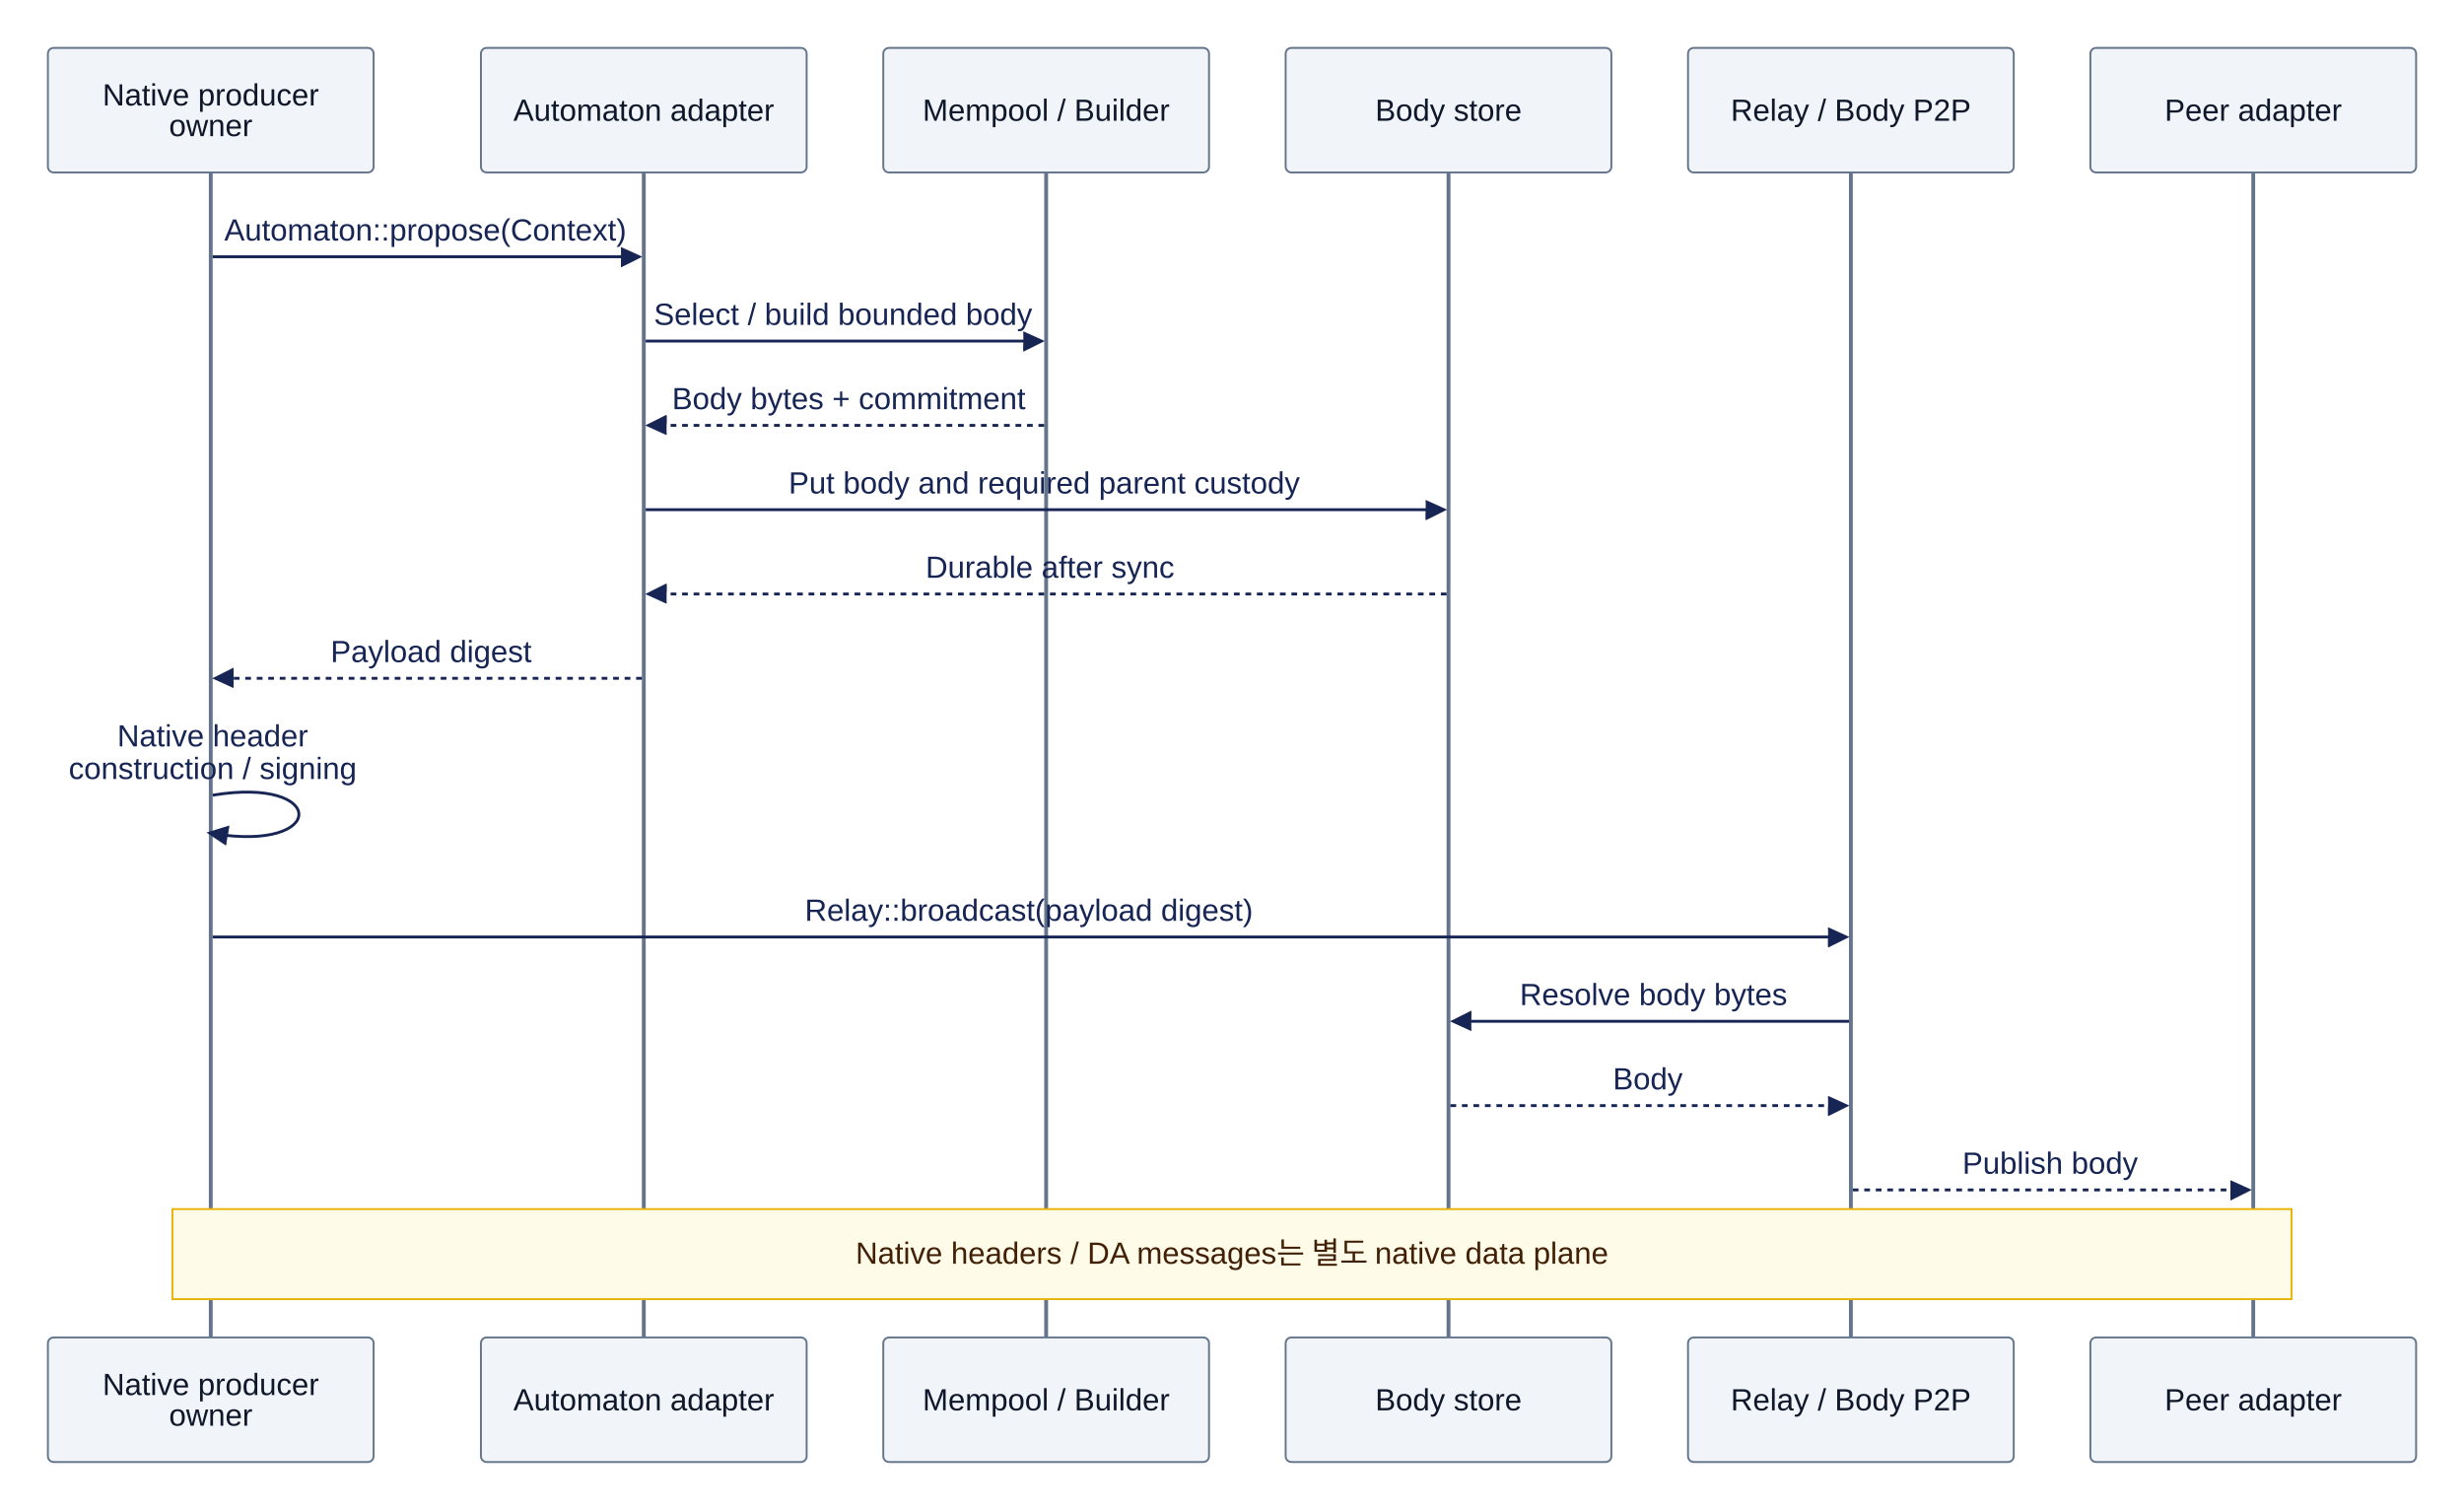
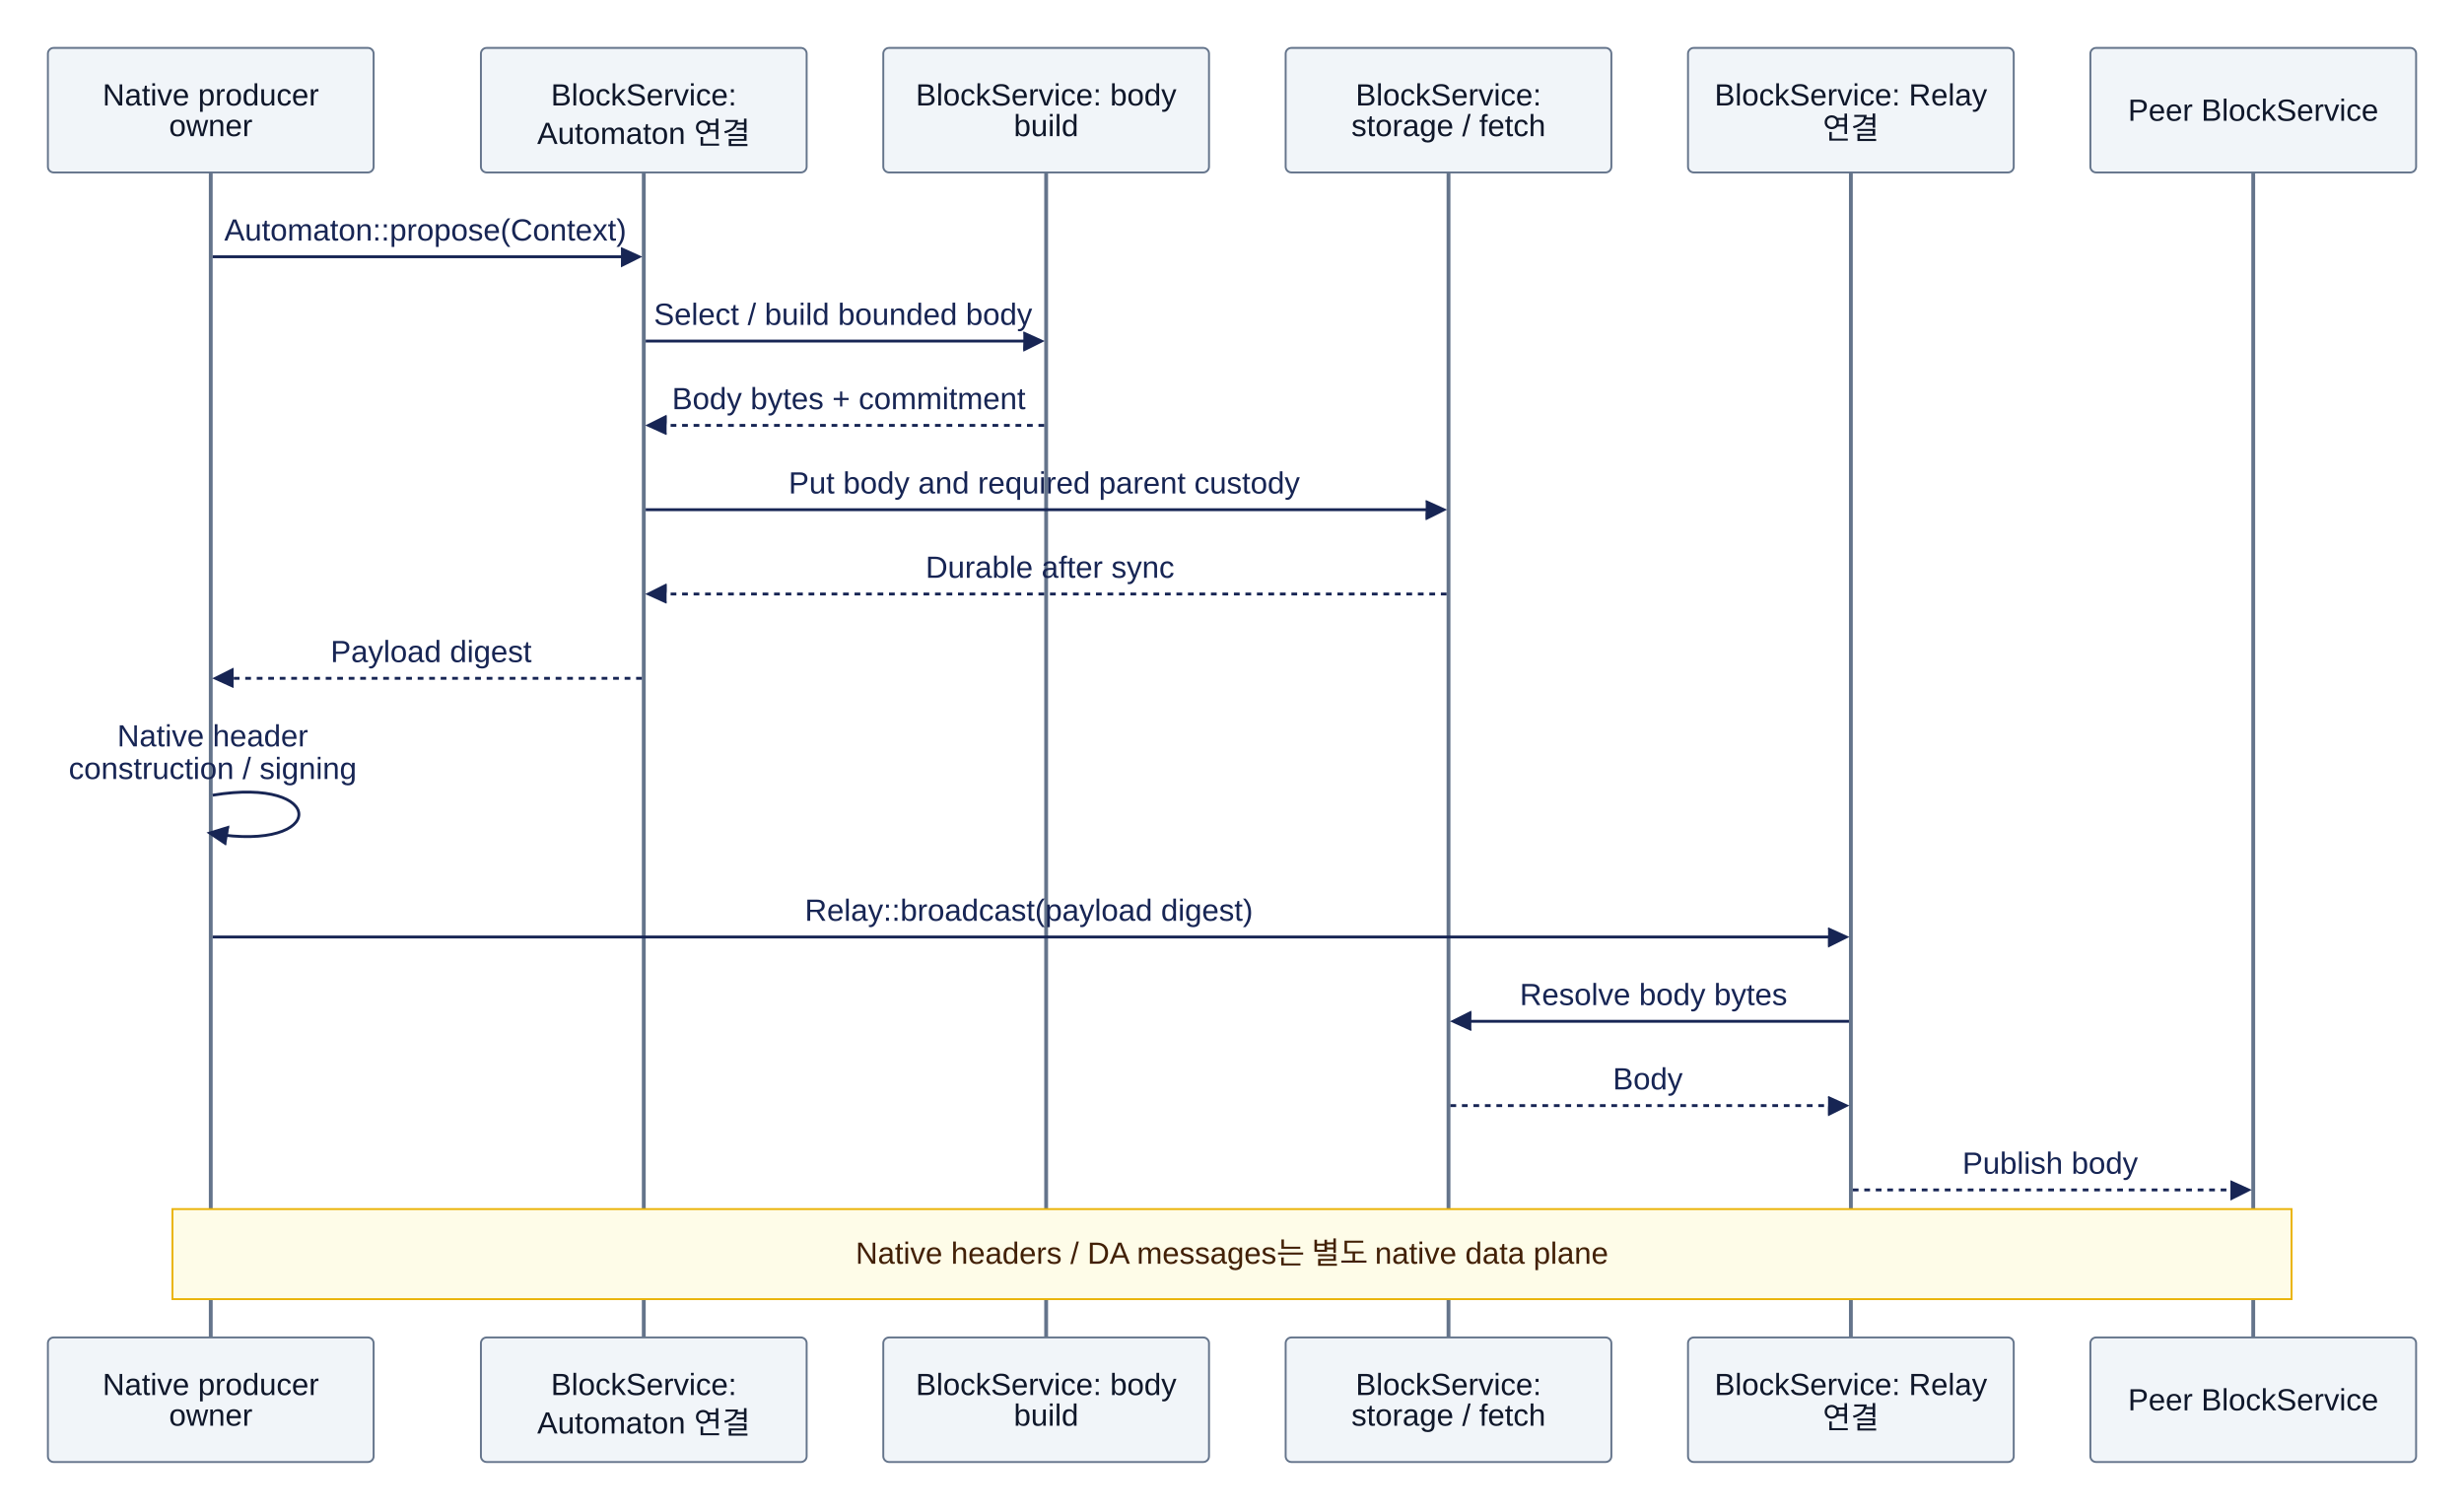
<svg xmlns="http://www.w3.org/2000/svg" id="diagram-04" width="1286" height="789" viewBox="-25 -25 1286 789" role="graphics-document document" aria-roledescription="sequence">
  <g>
    <rect x="1066" y="673" fill="#eaeaea" stroke="#666" width="170" height="65" name="V" rx="3" ry="3" class="actor actor-bottom" />
    <text x="1151" y="705.5" dominant-baseline="central" alignment-baseline="central" class="actor actor-box" style="text-anchor: middle; font-size: 16px; font-weight: 400; font-family: Arial, &quot;Apple SD Gothic Neo&quot;, sans-serif;">
-       <tspan x="1151" dy="0">Peer adapter</tspan>
+       <tspan x="1151" dy="0">Peer BlockService</tspan>
    </text>
  </g>
  <g>
    <rect x="856" y="673" fill="#eaeaea" stroke="#666" width="170" height="65" name="R" rx="3" ry="3" class="actor actor-bottom" />
    <text x="941" y="705.5" dominant-baseline="central" alignment-baseline="central" class="actor actor-box" style="text-anchor: middle; font-size: 16px; font-weight: 400; font-family: Arial, &quot;Apple SD Gothic Neo&quot;, sans-serif;">
-       <tspan x="941" dy="0">Relay / Body P2P</tspan>
+       <tspan x="941" dy="-8">BlockService: Relay</tspan>
+     </text>
+     <text x="941" y="705.5" dominant-baseline="central" alignment-baseline="central" class="actor actor-box" style="text-anchor: middle; font-size: 16px; font-weight: 400; font-family: Arial, &quot;Apple SD Gothic Neo&quot;, sans-serif;">
+       <tspan x="941" dy="8">연결</tspan>
    </text>
  </g>
  <g>
    <rect x="646" y="673" fill="#eaeaea" stroke="#666" width="170" height="65" name="S" rx="3" ry="3" class="actor actor-bottom" />
    <text x="731" y="705.5" dominant-baseline="central" alignment-baseline="central" class="actor actor-box" style="text-anchor: middle; font-size: 16px; font-weight: 400; font-family: Arial, &quot;Apple SD Gothic Neo&quot;, sans-serif;">
-       <tspan x="731" dy="0">Body store</tspan>
+       <tspan x="731" dy="-8">BlockService:</tspan>
+     </text>
+     <text x="731" y="705.5" dominant-baseline="central" alignment-baseline="central" class="actor actor-box" style="text-anchor: middle; font-size: 16px; font-weight: 400; font-family: Arial, &quot;Apple SD Gothic Neo&quot;, sans-serif;">
+       <tspan x="731" dy="8">storage / fetch</tspan>
    </text>
  </g>
  <g>
    <rect x="436" y="673" fill="#eaeaea" stroke="#666" width="170" height="65" name="P" rx="3" ry="3" class="actor actor-bottom" />
    <text x="521" y="705.5" dominant-baseline="central" alignment-baseline="central" class="actor actor-box" style="text-anchor: middle; font-size: 16px; font-weight: 400; font-family: Arial, &quot;Apple SD Gothic Neo&quot;, sans-serif;">
-       <tspan x="521" dy="0">Mempool / Builder</tspan>
+       <tspan x="521" dy="-8">BlockService: body</tspan>
+     </text>
+     <text x="521" y="705.5" dominant-baseline="central" alignment-baseline="central" class="actor actor-box" style="text-anchor: middle; font-size: 16px; font-weight: 400; font-family: Arial, &quot;Apple SD Gothic Neo&quot;, sans-serif;">
+       <tspan x="521" dy="8">build</tspan>
    </text>
  </g>
  <g>
    <rect x="226" y="673" fill="#eaeaea" stroke="#666" width="170" height="65" name="A" rx="3" ry="3" class="actor actor-bottom" />
    <text x="311" y="705.5" dominant-baseline="central" alignment-baseline="central" class="actor actor-box" style="text-anchor: middle; font-size: 16px; font-weight: 400; font-family: Arial, &quot;Apple SD Gothic Neo&quot;, sans-serif;">
-       <tspan x="311" dy="0">Automaton adapter</tspan>
+       <tspan x="311" dy="-8">BlockService:</tspan>
+     </text>
+     <text x="311" y="705.5" dominant-baseline="central" alignment-baseline="central" class="actor actor-box" style="text-anchor: middle; font-size: 16px; font-weight: 400; font-family: Arial, &quot;Apple SD Gothic Neo&quot;, sans-serif;">
+       <tspan x="311" dy="8">Automaton 연결</tspan>
    </text>
  </g>
  <g>
    <rect x="0" y="673" fill="#eaeaea" stroke="#666" width="170" height="65" name="N" rx="3" ry="3" class="actor actor-bottom" />
    <text x="85" y="705.5" dominant-baseline="central" alignment-baseline="central" class="actor actor-box" style="text-anchor: middle; font-size: 16px; font-weight: 400; font-family: Arial, &quot;Apple SD Gothic Neo&quot;, sans-serif;">
      <tspan x="85" dy="-8">Native producer</tspan>
    </text>
    <text x="85" y="705.5" dominant-baseline="central" alignment-baseline="central" class="actor actor-box" style="text-anchor: middle; font-size: 16px; font-weight: 400; font-family: Arial, &quot;Apple SD Gothic Neo&quot;, sans-serif;">
      <tspan x="85" dy="8">owner</tspan>
    </text>
  </g>
  <g>
    <line id="actor16" x1="1151" y1="65" x2="1151" y2="673" class="actor-line 200" stroke-width="0.5px" stroke="#999" name="V" />
    <g id="root-16">
      <rect x="1066" y="0" fill="#eaeaea" stroke="#666" width="170" height="65" name="V" rx="3" ry="3" class="actor actor-top" />
      <text x="1151" y="32.5" dominant-baseline="central" alignment-baseline="central" class="actor actor-box" style="text-anchor: middle; font-size: 16px; font-weight: 400; font-family: Arial, &quot;Apple SD Gothic Neo&quot;, sans-serif;">
-         <tspan x="1151" dy="0">Peer adapter</tspan>
+         <tspan x="1151" dy="0">Peer BlockService</tspan>
      </text>
    </g>
  </g>
  <g>
    <line id="actor15" x1="941" y1="65" x2="941" y2="673" class="actor-line 200" stroke-width="0.5px" stroke="#999" name="R" />
    <g id="root-15">
      <rect x="856" y="0" fill="#eaeaea" stroke="#666" width="170" height="65" name="R" rx="3" ry="3" class="actor actor-top" />
      <text x="941" y="32.5" dominant-baseline="central" alignment-baseline="central" class="actor actor-box" style="text-anchor: middle; font-size: 16px; font-weight: 400; font-family: Arial, &quot;Apple SD Gothic Neo&quot;, sans-serif;">
-         <tspan x="941" dy="0">Relay / Body P2P</tspan>
+         <tspan x="941" dy="-8">BlockService: Relay</tspan>
+       </text>
+       <text x="941" y="32.5" dominant-baseline="central" alignment-baseline="central" class="actor actor-box" style="text-anchor: middle; font-size: 16px; font-weight: 400; font-family: Arial, &quot;Apple SD Gothic Neo&quot;, sans-serif;">
+         <tspan x="941" dy="8">연결</tspan>
      </text>
    </g>
  </g>
  <g>
    <line id="actor14" x1="731" y1="65" x2="731" y2="673" class="actor-line 200" stroke-width="0.5px" stroke="#999" name="S" />
    <g id="root-14">
      <rect x="646" y="0" fill="#eaeaea" stroke="#666" width="170" height="65" name="S" rx="3" ry="3" class="actor actor-top" />
      <text x="731" y="32.5" dominant-baseline="central" alignment-baseline="central" class="actor actor-box" style="text-anchor: middle; font-size: 16px; font-weight: 400; font-family: Arial, &quot;Apple SD Gothic Neo&quot;, sans-serif;">
-         <tspan x="731" dy="0">Body store</tspan>
+         <tspan x="731" dy="-8">BlockService:</tspan>
+       </text>
+       <text x="731" y="32.5" dominant-baseline="central" alignment-baseline="central" class="actor actor-box" style="text-anchor: middle; font-size: 16px; font-weight: 400; font-family: Arial, &quot;Apple SD Gothic Neo&quot;, sans-serif;">
+         <tspan x="731" dy="8">storage / fetch</tspan>
      </text>
    </g>
  </g>
  <g>
    <line id="actor13" x1="521" y1="65" x2="521" y2="673" class="actor-line 200" stroke-width="0.5px" stroke="#999" name="P" />
    <g id="root-13">
      <rect x="436" y="0" fill="#eaeaea" stroke="#666" width="170" height="65" name="P" rx="3" ry="3" class="actor actor-top" />
      <text x="521" y="32.5" dominant-baseline="central" alignment-baseline="central" class="actor actor-box" style="text-anchor: middle; font-size: 16px; font-weight: 400; font-family: Arial, &quot;Apple SD Gothic Neo&quot;, sans-serif;">
-         <tspan x="521" dy="0">Mempool / Builder</tspan>
+         <tspan x="521" dy="-8">BlockService: body</tspan>
+       </text>
+       <text x="521" y="32.5" dominant-baseline="central" alignment-baseline="central" class="actor actor-box" style="text-anchor: middle; font-size: 16px; font-weight: 400; font-family: Arial, &quot;Apple SD Gothic Neo&quot;, sans-serif;">
+         <tspan x="521" dy="8">build</tspan>
      </text>
    </g>
  </g>
  <g>
    <line id="actor12" x1="311" y1="65" x2="311" y2="673" class="actor-line 200" stroke-width="0.5px" stroke="#999" name="A" />
    <g id="root-12">
      <rect x="226" y="0" fill="#eaeaea" stroke="#666" width="170" height="65" name="A" rx="3" ry="3" class="actor actor-top" />
      <text x="311" y="32.5" dominant-baseline="central" alignment-baseline="central" class="actor actor-box" style="text-anchor: middle; font-size: 16px; font-weight: 400; font-family: Arial, &quot;Apple SD Gothic Neo&quot;, sans-serif;">
-         <tspan x="311" dy="0">Automaton adapter</tspan>
+         <tspan x="311" dy="-8">BlockService:</tspan>
+       </text>
+       <text x="311" y="32.5" dominant-baseline="central" alignment-baseline="central" class="actor actor-box" style="text-anchor: middle; font-size: 16px; font-weight: 400; font-family: Arial, &quot;Apple SD Gothic Neo&quot;, sans-serif;">
+         <tspan x="311" dy="8">Automaton 연결</tspan>
      </text>
    </g>
  </g>
  <g>
    <line id="actor11" x1="85" y1="65" x2="85" y2="673" class="actor-line 200" stroke-width="0.5px" stroke="#999" name="N" />
    <g id="root-11">
      <rect x="0" y="0" fill="#eaeaea" stroke="#666" width="170" height="65" name="N" rx="3" ry="3" class="actor actor-top" />
      <text x="85" y="32.5" dominant-baseline="central" alignment-baseline="central" class="actor actor-box" style="text-anchor: middle; font-size: 16px; font-weight: 400; font-family: Arial, &quot;Apple SD Gothic Neo&quot;, sans-serif;">
        <tspan x="85" dy="-8">Native producer</tspan>
      </text>
      <text x="85" y="32.5" dominant-baseline="central" alignment-baseline="central" class="actor actor-box" style="text-anchor: middle; font-size: 16px; font-weight: 400; font-family: Arial, &quot;Apple SD Gothic Neo&quot;, sans-serif;">
        <tspan x="85" dy="8">owner</tspan>
      </text>
    </g>
  </g>
  <style>#diagram-04{font-family:Arial,Apple SD Gothic Neo,sans-serif;font-size:16px;fill:#172554;}@keyframes edge-animation-frame{from{stroke-dashoffset:0;}}@keyframes dash{to{stroke-dashoffset:0;}}#diagram-04 .edge-animation-slow{stroke-dasharray:9,5!important;stroke-dashoffset:900;animation:dash 50s linear infinite;stroke-linecap:round;}#diagram-04 .edge-animation-fast{stroke-dasharray:9,5!important;stroke-dashoffset:900;animation:dash 20s linear infinite;stroke-linecap:round;}#diagram-04 .error-icon{fill:hsl(45.882, 100%, 100%);}#diagram-04 .error-text{fill:#000000;stroke:#000000;}#diagram-04 .edge-thickness-normal{stroke-width:1px;}#diagram-04 .edge-thickness-thick{stroke-width:3.5px;}#diagram-04 .edge-pattern-solid{stroke-dasharray:0;}#diagram-04 .edge-thickness-invisible{stroke-width:0;fill:none;}#diagram-04 .edge-pattern-dashed{stroke-dasharray:3;}#diagram-04 .edge-pattern-dotted{stroke-dasharray:2;}#diagram-04 .marker{fill:#475569;stroke:#475569;}#diagram-04 .marker.cross{stroke:#475569;}#diagram-04 svg{font-family:Arial,Apple SD Gothic Neo,sans-serif;font-size:16px;}#diagram-04 p{margin:0;}#diagram-04 .actor{stroke:#64748b;fill:#f1f5f9;}#diagram-04 text.actor&gt;tspan{fill:#0f172a;stroke:none;}#diagram-04 .actor-line{stroke:#64748b;}#diagram-04 .innerArc{stroke-width:1.5;stroke-dasharray:none;}#diagram-04 .messageLine0{stroke-width:1.5;stroke-dasharray:none;stroke:#172554;}#diagram-04 .messageLine1{stroke-width:1.5;stroke-dasharray:2,2;stroke:#172554;}#diagram-04 #arrowhead path{fill:#172554;stroke:#172554;}#diagram-04 .sequenceNumber{fill:#b8aa96;}#diagram-04 #sequencenumber{fill:#172554;}#diagram-04 #crosshead path{fill:#172554;stroke:#172554;}#diagram-04 .messageText{fill:#172554;stroke:none;}#diagram-04 .labelBox{stroke:#64748b;fill:#f1f5f9;}#diagram-04 .labelText,#diagram-04 .labelText&gt;tspan{fill:#0f172a;stroke:none;}#diagram-04 .loopText,#diagram-04 .loopText&gt;tspan{fill:#0f172a;stroke:none;}#diagram-04 .loopLine{stroke-width:2px;stroke-dasharray:2,2;stroke:#64748b;fill:#64748b;}#diagram-04 .note{stroke:#eab308;fill:#fefce8;}#diagram-04 .noteText,#diagram-04 .noteText&gt;tspan{fill:#422006;stroke:none;}#diagram-04 .activation0{fill:hsl(105.882, 100%, 96.667%);stroke:hsl(105.882, 100%, 86.667%);}#diagram-04 .activation1{fill:hsl(105.882, 100%, 96.667%);stroke:hsl(105.882, 100%, 86.667%);}#diagram-04 .activation2{fill:hsl(105.882, 100%, 96.667%);stroke:hsl(105.882, 100%, 86.667%);}#diagram-04 .actorPopupMenu{position:absolute;}#diagram-04 .actorPopupMenuPanel{position:absolute;fill:#f1f5f9;box-shadow:0px 8px 16px 0px rgba(0,0,0,0.2);filter:drop-shadow(3px 5px 2px rgb(0 0 0 / 0.4));}#diagram-04 .actor-man line{stroke:#64748b;fill:#f1f5f9;}#diagram-04 .actor-man circle,#diagram-04 line{stroke:#64748b;fill:#f1f5f9;stroke-width:2px;}#diagram-04 :root{--mermaid-font-family:Arial,Apple SD Gothic Neo,sans-serif;}</style>
  <g />
  <defs>
    <symbol id="computer" width="24" height="24">
      <path transform="scale(.5)" d="M2 2v13h20v-13h-20zm18 11h-16v-9h16v9zm-10.228 6l.466-1h3.524l.467 1h-4.457zm14.228 3h-24l2-6h2.104l-1.33 4h18.45l-1.297-4h2.073l2 6zm-5-10h-14v-7h14v7z" />
    </symbol>
  </defs>
  <defs>
    <symbol id="database" fill-rule="evenodd" clip-rule="evenodd">
      <path transform="scale(.5)" d="M12.258.001l.256.004.255.005.253.008.251.01.249.012.247.015.246.016.242.019.241.02.239.023.236.024.233.027.231.028.229.031.225.032.223.034.22.036.217.038.214.04.211.041.208.043.205.045.201.046.198.048.194.05.191.051.187.053.183.054.18.056.175.057.172.059.168.06.163.061.16.063.155.064.15.066.074.033.073.033.071.034.07.034.069.035.068.035.067.035.066.035.064.036.064.036.062.036.06.036.06.037.058.037.058.037.055.038.055.038.053.038.052.038.051.039.05.039.048.039.047.039.045.04.044.04.043.04.041.04.04.041.039.041.037.041.036.041.034.041.033.042.032.042.03.042.029.042.027.042.026.043.024.043.023.043.021.043.02.043.018.044.017.043.015.044.013.044.012.044.011.045.009.044.007.045.006.045.004.045.002.045.001.045v17l-.001.045-.002.045-.004.045-.006.045-.007.045-.009.044-.011.045-.012.044-.013.044-.015.044-.017.043-.018.044-.02.043-.021.043-.023.043-.024.043-.026.043-.027.042-.029.042-.03.042-.032.042-.033.042-.034.041-.036.041-.037.041-.039.041-.04.041-.041.04-.043.04-.044.04-.045.04-.047.039-.048.039-.05.039-.051.039-.052.038-.053.038-.055.038-.055.038-.058.037-.058.037-.06.037-.06.036-.062.036-.064.036-.064.036-.066.035-.067.035-.068.035-.069.035-.07.034-.071.034-.073.033-.074.033-.15.066-.155.064-.16.063-.163.061-.168.06-.172.059-.175.057-.18.056-.183.054-.187.053-.191.051-.194.05-.198.048-.201.046-.205.045-.208.043-.211.041-.214.04-.217.038-.22.036-.223.034-.225.032-.229.031-.231.028-.233.027-.236.024-.239.023-.241.02-.242.019-.246.016-.247.015-.249.012-.251.01-.253.008-.255.005-.256.004-.258.001-.258-.001-.256-.004-.255-.005-.253-.008-.251-.01-.249-.012-.247-.015-.245-.016-.243-.019-.241-.02-.238-.023-.236-.024-.234-.027-.231-.028-.228-.031-.226-.032-.223-.034-.22-.036-.217-.038-.214-.04-.211-.041-.208-.043-.204-.045-.201-.046-.198-.048-.195-.05-.19-.051-.187-.053-.184-.054-.179-.056-.176-.057-.172-.059-.167-.06-.164-.061-.159-.063-.155-.064-.151-.066-.074-.033-.072-.033-.072-.034-.07-.034-.069-.035-.068-.035-.067-.035-.066-.035-.064-.036-.063-.036-.062-.036-.061-.036-.06-.037-.058-.037-.057-.037-.056-.038-.055-.038-.053-.038-.052-.038-.051-.039-.049-.039-.049-.039-.046-.039-.046-.04-.044-.04-.043-.04-.041-.04-.04-.041-.039-.041-.037-.041-.036-.041-.034-.041-.033-.042-.032-.042-.03-.042-.029-.042-.027-.042-.026-.043-.024-.043-.023-.043-.021-.043-.02-.043-.018-.044-.017-.043-.015-.044-.013-.044-.012-.044-.011-.045-.009-.044-.007-.045-.006-.045-.004-.045-.002-.045-.001-.045v-17l.001-.045.002-.045.004-.045.006-.045.007-.045.009-.044.011-.045.012-.044.013-.044.015-.044.017-.043.018-.044.02-.043.021-.043.023-.043.024-.043.026-.043.027-.042.029-.042.03-.042.032-.042.033-.042.034-.041.036-.041.037-.041.039-.041.04-.041.041-.04.043-.04.044-.04.046-.04.046-.039.049-.039.049-.039.051-.039.052-.038.053-.038.055-.038.056-.038.057-.037.058-.037.06-.037.061-.036.062-.036.063-.036.064-.036.066-.035.067-.035.068-.035.069-.035.07-.034.072-.034.072-.033.074-.033.151-.066.155-.064.159-.063.164-.061.167-.06.172-.059.176-.057.179-.056.184-.054.187-.053.19-.051.195-.05.198-.048.201-.046.204-.045.208-.043.211-.041.214-.04.217-.038.22-.036.223-.034.226-.032.228-.031.231-.028.234-.027.236-.024.238-.023.241-.02.243-.019.245-.016.247-.015.249-.012.251-.01.253-.008.255-.005.256-.004.258-.001.258.001zm-9.258 20.499v.01l.001.021.003.021.004.022.005.021.006.022.007.022.009.023.01.022.011.023.012.023.013.023.015.023.016.024.017.023.018.024.019.024.021.024.022.025.023.024.024.025.052.049.056.05.061.051.066.051.07.051.075.051.079.052.084.052.088.052.092.052.097.052.102.051.105.052.11.052.114.051.119.051.123.051.127.05.131.05.135.05.139.048.144.049.147.047.152.047.155.047.16.045.163.045.167.043.171.043.176.041.178.041.183.039.187.039.19.037.194.035.197.035.202.033.204.031.209.03.212.029.216.027.219.025.222.024.226.021.23.02.233.018.236.016.24.015.243.012.246.01.249.008.253.005.256.004.259.001.26-.001.257-.004.254-.005.25-.008.247-.011.244-.012.241-.014.237-.016.233-.018.231-.021.226-.021.224-.024.22-.026.216-.027.212-.028.21-.031.205-.031.202-.034.198-.034.194-.036.191-.037.187-.039.183-.04.179-.04.175-.042.172-.043.168-.044.163-.045.16-.046.155-.046.152-.047.148-.048.143-.049.139-.049.136-.05.131-.05.126-.05.123-.051.118-.052.114-.051.11-.052.106-.052.101-.052.096-.052.092-.052.088-.053.083-.051.079-.052.074-.052.07-.051.065-.051.06-.051.056-.05.051-.05.023-.024.023-.025.021-.024.02-.024.019-.024.018-.024.017-.024.015-.023.014-.024.013-.023.012-.023.01-.023.01-.022.008-.022.006-.022.006-.022.004-.022.004-.021.001-.021.001-.021v-4.127l-.077.055-.08.053-.083.054-.085.053-.087.052-.09.052-.093.051-.095.05-.097.05-.1.049-.102.049-.105.048-.106.047-.109.047-.111.046-.114.045-.115.045-.118.044-.12.043-.122.042-.124.042-.126.041-.128.04-.13.04-.132.038-.134.038-.135.037-.138.037-.139.035-.142.035-.143.034-.144.033-.147.032-.148.031-.15.03-.151.03-.153.029-.154.027-.156.027-.158.026-.159.025-.161.024-.162.023-.163.022-.165.021-.166.02-.167.019-.169.018-.169.017-.171.016-.173.015-.173.014-.175.013-.175.012-.177.011-.178.01-.179.008-.179.008-.181.006-.182.005-.182.004-.184.003-.184.002h-.37l-.184-.002-.184-.003-.182-.004-.182-.005-.181-.006-.179-.008-.179-.008-.178-.01-.176-.011-.176-.012-.175-.013-.173-.014-.172-.015-.171-.016-.17-.017-.169-.018-.167-.019-.166-.02-.165-.021-.163-.022-.162-.023-.161-.024-.159-.025-.157-.026-.156-.027-.155-.027-.153-.029-.151-.03-.15-.03-.148-.031-.146-.032-.145-.033-.143-.034-.141-.035-.14-.035-.137-.037-.136-.037-.134-.038-.132-.038-.13-.04-.128-.04-.126-.041-.124-.042-.122-.042-.12-.044-.117-.043-.116-.045-.113-.045-.112-.046-.109-.047-.106-.047-.105-.048-.102-.049-.1-.049-.097-.05-.095-.05-.093-.052-.09-.051-.087-.052-.085-.053-.083-.054-.08-.054-.077-.054v4.127zm0-5.654v.011l.001.021.003.021.004.021.005.022.006.022.007.022.009.022.01.022.011.023.012.023.013.023.015.024.016.023.017.024.018.024.019.024.021.024.022.024.023.025.024.024.052.05.056.05.061.05.066.051.07.051.075.052.079.051.084.052.088.052.092.052.097.052.102.052.105.052.11.051.114.051.119.052.123.05.127.051.131.05.135.049.139.049.144.048.147.048.152.047.155.046.16.045.163.045.167.044.171.042.176.042.178.04.183.04.187.038.19.037.194.036.197.034.202.033.204.032.209.03.212.028.216.027.219.025.222.024.226.022.23.02.233.018.236.016.24.014.243.012.246.01.249.008.253.006.256.003.259.001.26-.001.257-.003.254-.006.25-.008.247-.01.244-.012.241-.015.237-.016.233-.018.231-.02.226-.022.224-.024.22-.025.216-.027.212-.029.21-.03.205-.032.202-.033.198-.035.194-.036.191-.037.187-.039.183-.039.179-.041.175-.042.172-.043.168-.044.163-.045.16-.045.155-.047.152-.047.148-.048.143-.048.139-.05.136-.049.131-.05.126-.051.123-.051.118-.051.114-.052.11-.052.106-.052.101-.052.096-.052.092-.052.088-.052.083-.052.079-.052.074-.051.07-.052.065-.051.06-.05.056-.051.051-.049.023-.025.023-.024.021-.025.02-.024.019-.024.018-.024.017-.024.015-.023.014-.023.013-.024.012-.022.01-.023.01-.023.008-.022.006-.022.006-.022.004-.021.004-.022.001-.021.001-.021v-4.139l-.077.054-.08.054-.083.054-.085.052-.087.053-.09.051-.093.051-.095.051-.097.05-.1.049-.102.049-.105.048-.106.047-.109.047-.111.046-.114.045-.115.044-.118.044-.12.044-.122.042-.124.042-.126.041-.128.04-.13.039-.132.039-.134.038-.135.037-.138.036-.139.036-.142.035-.143.033-.144.033-.147.033-.148.031-.15.03-.151.03-.153.028-.154.028-.156.027-.158.026-.159.025-.161.024-.162.023-.163.022-.165.021-.166.02-.167.019-.169.018-.169.017-.171.016-.173.015-.173.014-.175.013-.175.012-.177.011-.178.009-.179.009-.179.007-.181.007-.182.005-.182.004-.184.003-.184.002h-.37l-.184-.002-.184-.003-.182-.004-.182-.005-.181-.007-.179-.007-.179-.009-.178-.009-.176-.011-.176-.012-.175-.013-.173-.014-.172-.015-.171-.016-.17-.017-.169-.018-.167-.019-.166-.02-.165-.021-.163-.022-.162-.023-.161-.024-.159-.025-.157-.026-.156-.027-.155-.028-.153-.028-.151-.03-.15-.03-.148-.031-.146-.033-.145-.033-.143-.033-.141-.035-.14-.036-.137-.036-.136-.037-.134-.038-.132-.039-.13-.039-.128-.04-.126-.041-.124-.042-.122-.043-.12-.043-.117-.044-.116-.044-.113-.046-.112-.046-.109-.046-.106-.047-.105-.048-.102-.049-.1-.049-.097-.05-.095-.051-.093-.051-.09-.051-.087-.053-.085-.052-.083-.054-.08-.054-.077-.054v4.139zm0-5.666v.011l.001.02.003.022.004.021.005.022.006.021.007.022.009.023.01.022.011.023.012.023.013.023.015.023.016.024.017.024.018.023.019.024.021.025.022.024.023.024.024.025.052.05.056.05.061.05.066.051.07.051.075.052.079.051.084.052.088.052.092.052.097.052.102.052.105.051.11.052.114.051.119.051.123.051.127.05.131.05.135.05.139.049.144.048.147.048.152.047.155.046.16.045.163.045.167.043.171.043.176.042.178.04.183.04.187.038.19.037.194.036.197.034.202.033.204.032.209.03.212.028.216.027.219.025.222.024.226.021.23.02.233.018.236.017.24.014.243.012.246.01.249.008.253.006.256.003.259.001.26-.001.257-.003.254-.006.25-.008.247-.01.244-.013.241-.014.237-.016.233-.018.231-.02.226-.022.224-.024.22-.025.216-.027.212-.029.21-.03.205-.032.202-.033.198-.035.194-.036.191-.037.187-.039.183-.039.179-.041.175-.042.172-.043.168-.044.163-.045.16-.045.155-.047.152-.047.148-.048.143-.049.139-.049.136-.049.131-.051.126-.05.123-.051.118-.052.114-.051.11-.052.106-.052.101-.052.096-.052.092-.052.088-.052.083-.052.079-.052.074-.052.07-.051.065-.051.06-.051.056-.05.051-.049.023-.025.023-.025.021-.024.02-.024.019-.024.018-.024.017-.024.015-.023.014-.024.013-.023.012-.023.01-.022.01-.023.008-.022.006-.022.006-.022.004-.022.004-.021.001-.021.001-.021v-4.153l-.077.054-.08.054-.083.053-.085.053-.087.053-.09.051-.093.051-.095.051-.097.05-.1.049-.102.048-.105.048-.106.048-.109.046-.111.046-.114.046-.115.044-.118.044-.12.043-.122.043-.124.042-.126.041-.128.04-.13.039-.132.039-.134.038-.135.037-.138.036-.139.036-.142.034-.143.034-.144.033-.147.032-.148.032-.15.03-.151.03-.153.028-.154.028-.156.027-.158.026-.159.024-.161.024-.162.023-.163.023-.165.021-.166.02-.167.019-.169.018-.169.017-.171.016-.173.015-.173.014-.175.013-.175.012-.177.01-.178.01-.179.009-.179.007-.181.006-.182.006-.182.004-.184.003-.184.001-.185.001-.185-.001-.184-.001-.184-.003-.182-.004-.182-.006-.181-.006-.179-.007-.179-.009-.178-.01-.176-.01-.176-.012-.175-.013-.173-.014-.172-.015-.171-.016-.17-.017-.169-.018-.167-.019-.166-.02-.165-.021-.163-.023-.162-.023-.161-.024-.159-.024-.157-.026-.156-.027-.155-.028-.153-.028-.151-.03-.15-.03-.148-.032-.146-.032-.145-.033-.143-.034-.141-.034-.14-.036-.137-.036-.136-.037-.134-.038-.132-.039-.13-.039-.128-.041-.126-.041-.124-.041-.122-.043-.12-.043-.117-.044-.116-.044-.113-.046-.112-.046-.109-.046-.106-.048-.105-.048-.102-.048-.1-.05-.097-.049-.095-.051-.093-.051-.09-.052-.087-.052-.085-.053-.083-.053-.08-.054-.077-.054v4.153zm8.74-8.179l-.257.004-.254.005-.25.008-.247.011-.244.012-.241.014-.237.016-.233.018-.231.021-.226.022-.224.023-.22.026-.216.027-.212.028-.21.031-.205.032-.202.033-.198.034-.194.036-.191.038-.187.038-.183.04-.179.041-.175.042-.172.043-.168.043-.163.045-.16.046-.155.046-.152.048-.148.048-.143.048-.139.049-.136.05-.131.05-.126.051-.123.051-.118.051-.114.052-.11.052-.106.052-.101.052-.096.052-.092.052-.088.052-.083.052-.079.052-.074.051-.07.052-.065.051-.06.05-.056.05-.051.05-.023.025-.023.024-.021.024-.02.025-.019.024-.018.024-.017.023-.015.024-.014.023-.013.023-.012.023-.01.023-.01.022-.008.022-.006.023-.006.021-.004.022-.004.021-.001.021-.001.021.001.021.001.021.004.021.004.022.006.021.006.023.008.022.01.022.01.023.012.023.013.023.014.023.015.024.017.023.018.024.019.024.02.025.021.024.023.024.023.025.051.05.056.05.06.05.065.051.07.052.074.051.079.052.083.052.088.052.092.052.096.052.101.052.106.052.11.052.114.052.118.051.123.051.126.051.131.05.136.05.139.049.143.048.148.048.152.048.155.046.16.046.163.045.168.043.172.043.175.042.179.041.183.04.187.038.191.038.194.036.198.034.202.033.205.032.21.031.212.028.216.027.22.026.224.023.226.022.231.021.233.018.237.016.241.014.244.012.247.011.25.008.254.005.257.004.26.001.26-.001.257-.004.254-.005.25-.008.247-.011.244-.012.241-.014.237-.016.233-.018.231-.021.226-.022.224-.023.22-.026.216-.027.212-.028.21-.031.205-.032.202-.033.198-.034.194-.036.191-.038.187-.038.183-.04.179-.041.175-.042.172-.043.168-.043.163-.045.16-.046.155-.046.152-.048.148-.048.143-.048.139-.049.136-.05.131-.05.126-.051.123-.051.118-.051.114-.052.11-.052.106-.052.101-.052.096-.052.092-.052.088-.052.083-.052.079-.052.074-.051.07-.052.065-.051.06-.05.056-.05.051-.05.023-.025.023-.024.021-.024.02-.025.019-.024.018-.024.017-.023.015-.024.014-.023.013-.023.012-.023.01-.023.01-.022.008-.022.006-.023.006-.021.004-.022.004-.021.001-.021.001-.021-.001-.021-.001-.021-.004-.021-.004-.022-.006-.021-.006-.023-.008-.022-.01-.022-.01-.023-.012-.023-.013-.023-.014-.023-.015-.024-.017-.023-.018-.024-.019-.024-.02-.025-.021-.024-.023-.024-.023-.025-.051-.05-.056-.05-.06-.05-.065-.051-.07-.052-.074-.051-.079-.052-.083-.052-.088-.052-.092-.052-.096-.052-.101-.052-.106-.052-.11-.052-.114-.052-.118-.051-.123-.051-.126-.051-.131-.05-.136-.05-.139-.049-.143-.048-.148-.048-.152-.048-.155-.046-.16-.046-.163-.045-.168-.043-.172-.043-.175-.042-.179-.041-.183-.04-.187-.038-.191-.038-.194-.036-.198-.034-.202-.033-.205-.032-.21-.031-.212-.028-.216-.027-.22-.026-.224-.023-.226-.022-.231-.021-.233-.018-.237-.016-.241-.014-.244-.012-.247-.011-.25-.008-.254-.005-.257-.004-.26-.001-.26.001z" />
    </symbol>
  </defs>
  <defs>
    <symbol id="clock" width="24" height="24">
      <path transform="scale(.5)" d="M12 2c5.514 0 10 4.486 10 10s-4.486 10-10 10-10-4.486-10-10 4.486-10 10-10zm0-2c-6.627 0-12 5.373-12 12s5.373 12 12 12 12-5.373 12-12-5.373-12-12-12zm5.848 12.459c.202.038.202.333.001.372-1.907.361-6.045 1.111-6.547 1.111-.719 0-1.301-.582-1.301-1.301 0-.512.77-5.447 1.125-7.445.034-.192.312-.181.343.014l.985 6.238 5.394 1.011z" />
    </symbol>
  </defs>
  <defs>
    <marker id="arrowhead" refX="7.9" refY="5" markerUnits="userSpaceOnUse" markerWidth="12" markerHeight="12" orient="auto-start-reverse">
      <path d="M -1 0 L 10 5 L 0 10 z" />
    </marker>
  </defs>
  <defs>
    <marker id="crosshead" markerWidth="15" markerHeight="8" orient="auto" refX="4" refY="4.5">
      <path fill="none" stroke="#000000" stroke-width="1pt" d="M 1,2 L 6,7 M 6,2 L 1,7" style="stroke-dasharray: 0, 0;" />
    </marker>
  </defs>
  <defs>
    <marker id="filled-head" refX="15.5" refY="7" markerWidth="20" markerHeight="28" orient="auto">
      <path d="M 18,7 L9,13 L14,7 L9,1 Z" />
    </marker>
  </defs>
  <defs>
    <marker id="sequencenumber" refX="15" refY="15" markerWidth="60" markerHeight="40" orient="auto">
      <circle cx="15" cy="15" r="6" />
    </marker>
  </defs>
  <g>
    <rect x="65" y="606" fill="#EDF2AE" stroke="#666" width="1106" height="47" class="note" />
    <text x="618" y="614" text-anchor="middle" dominant-baseline="middle" alignment-baseline="middle" class="noteText" dy="1em" style="font-family: Arial, &quot;Apple SD Gothic Neo&quot;, sans-serif; font-size: 16px; font-weight: 400;">
      <tspan x="618">Native headers / DA messages는 별도 native data plane</tspan>
    </text>
  </g>
  <text x="197" y="80" text-anchor="middle" dominant-baseline="middle" alignment-baseline="middle" class="messageText" dy="1em" style="font-family: Arial, &quot;Apple SD Gothic Neo&quot;, sans-serif; font-size: 16px; font-weight: 400;">Automaton::propose(Context)</text>
  <line x1="86" y1="109" x2="307" y2="109" class="messageLine0" stroke-width="2" stroke="none" marker-end="url(#arrowhead)" style="fill: none;" />
  <text x="415" y="124" text-anchor="middle" dominant-baseline="middle" alignment-baseline="middle" class="messageText" dy="1em" style="font-family: Arial, &quot;Apple SD Gothic Neo&quot;, sans-serif; font-size: 16px; font-weight: 400;">Select / build bounded body</text>
  <line x1="312" y1="153" x2="517" y2="153" class="messageLine0" stroke-width="2" stroke="none" marker-end="url(#arrowhead)" style="fill: none;" />
  <text x="418" y="168" text-anchor="middle" dominant-baseline="middle" alignment-baseline="middle" class="messageText" dy="1em" style="font-family: Arial, &quot;Apple SD Gothic Neo&quot;, sans-serif; font-size: 16px; font-weight: 400;">Body bytes + commitment</text>
  <line x1="520" y1="197" x2="315" y2="197" class="messageLine1" stroke-width="2" stroke="none" marker-end="url(#arrowhead)" style="stroke-dasharray: 3, 3; fill: none;" />
  <text x="520" y="212" text-anchor="middle" dominant-baseline="middle" alignment-baseline="middle" class="messageText" dy="1em" style="font-family: Arial, &quot;Apple SD Gothic Neo&quot;, sans-serif; font-size: 16px; font-weight: 400;">Put body and required parent custody</text>
  <line x1="312" y1="241" x2="727" y2="241" class="messageLine0" stroke-width="2" stroke="none" marker-end="url(#arrowhead)" style="fill: none;" />
  <text x="523" y="256" text-anchor="middle" dominant-baseline="middle" alignment-baseline="middle" class="messageText" dy="1em" style="font-family: Arial, &quot;Apple SD Gothic Neo&quot;, sans-serif; font-size: 16px; font-weight: 400;">Durable after sync</text>
  <line x1="730" y1="285" x2="315" y2="285" class="messageLine1" stroke-width="2" stroke="none" marker-end="url(#arrowhead)" style="stroke-dasharray: 3, 3; fill: none;" />
  <text x="200" y="300" text-anchor="middle" dominant-baseline="middle" alignment-baseline="middle" class="messageText" dy="1em" style="font-family: Arial, &quot;Apple SD Gothic Neo&quot;, sans-serif; font-size: 16px; font-weight: 400;">Payload digest</text>
  <line x1="310" y1="329" x2="89" y2="329" class="messageLine1" stroke-width="2" stroke="none" marker-end="url(#arrowhead)" style="stroke-dasharray: 3, 3; fill: none;" />
  <text x="86" y="344" text-anchor="middle" dominant-baseline="middle" alignment-baseline="middle" class="messageText" dy="1em" style="font-family: Arial, &quot;Apple SD Gothic Neo&quot;, sans-serif; font-size: 16px; font-weight: 400;">Native header</text>
  <text x="86" y="361" text-anchor="middle" dominant-baseline="middle" alignment-baseline="middle" class="messageText" dy="1em" style="font-family: Arial, &quot;Apple SD Gothic Neo&quot;, sans-serif; font-size: 16px; font-weight: 400;">construction / signing</text>
  <path d="M 86,390 C 146,380 146,420 86,410" class="messageLine0" stroke-width="2" stroke="none" marker-end="url(#arrowhead)" style="fill: none;" />
  <text x="512" y="435" text-anchor="middle" dominant-baseline="middle" alignment-baseline="middle" class="messageText" dy="1em" style="font-family: Arial, &quot;Apple SD Gothic Neo&quot;, sans-serif; font-size: 16px; font-weight: 400;">Relay::broadcast(payload digest)</text>
  <line x1="86" y1="464" x2="937" y2="464" class="messageLine0" stroke-width="2" stroke="none" marker-end="url(#arrowhead)" style="fill: none;" />
  <text x="838" y="479" text-anchor="middle" dominant-baseline="middle" alignment-baseline="middle" class="messageText" dy="1em" style="font-family: Arial, &quot;Apple SD Gothic Neo&quot;, sans-serif; font-size: 16px; font-weight: 400;">Resolve body bytes</text>
  <line x1="940" y1="508" x2="735" y2="508" class="messageLine0" stroke-width="2" stroke="none" marker-end="url(#arrowhead)" style="fill: none;" />
  <text x="835" y="523" text-anchor="middle" dominant-baseline="middle" alignment-baseline="middle" class="messageText" dy="1em" style="font-family: Arial, &quot;Apple SD Gothic Neo&quot;, sans-serif; font-size: 16px; font-weight: 400;">Body</text>
  <line x1="732" y1="552" x2="937" y2="552" class="messageLine1" stroke-width="2" stroke="none" marker-end="url(#arrowhead)" style="stroke-dasharray: 3, 3; fill: none;" />
  <text x="1045" y="567" text-anchor="middle" dominant-baseline="middle" alignment-baseline="middle" class="messageText" dy="1em" style="font-family: Arial, &quot;Apple SD Gothic Neo&quot;, sans-serif; font-size: 16px; font-weight: 400;">Publish body</text>
  <line x1="942" y1="596" x2="1147" y2="596" class="messageLine1" stroke-width="2" stroke="none" marker-end="url(#arrowhead)" style="stroke-dasharray: 3, 3; fill: none;" />
</svg>
